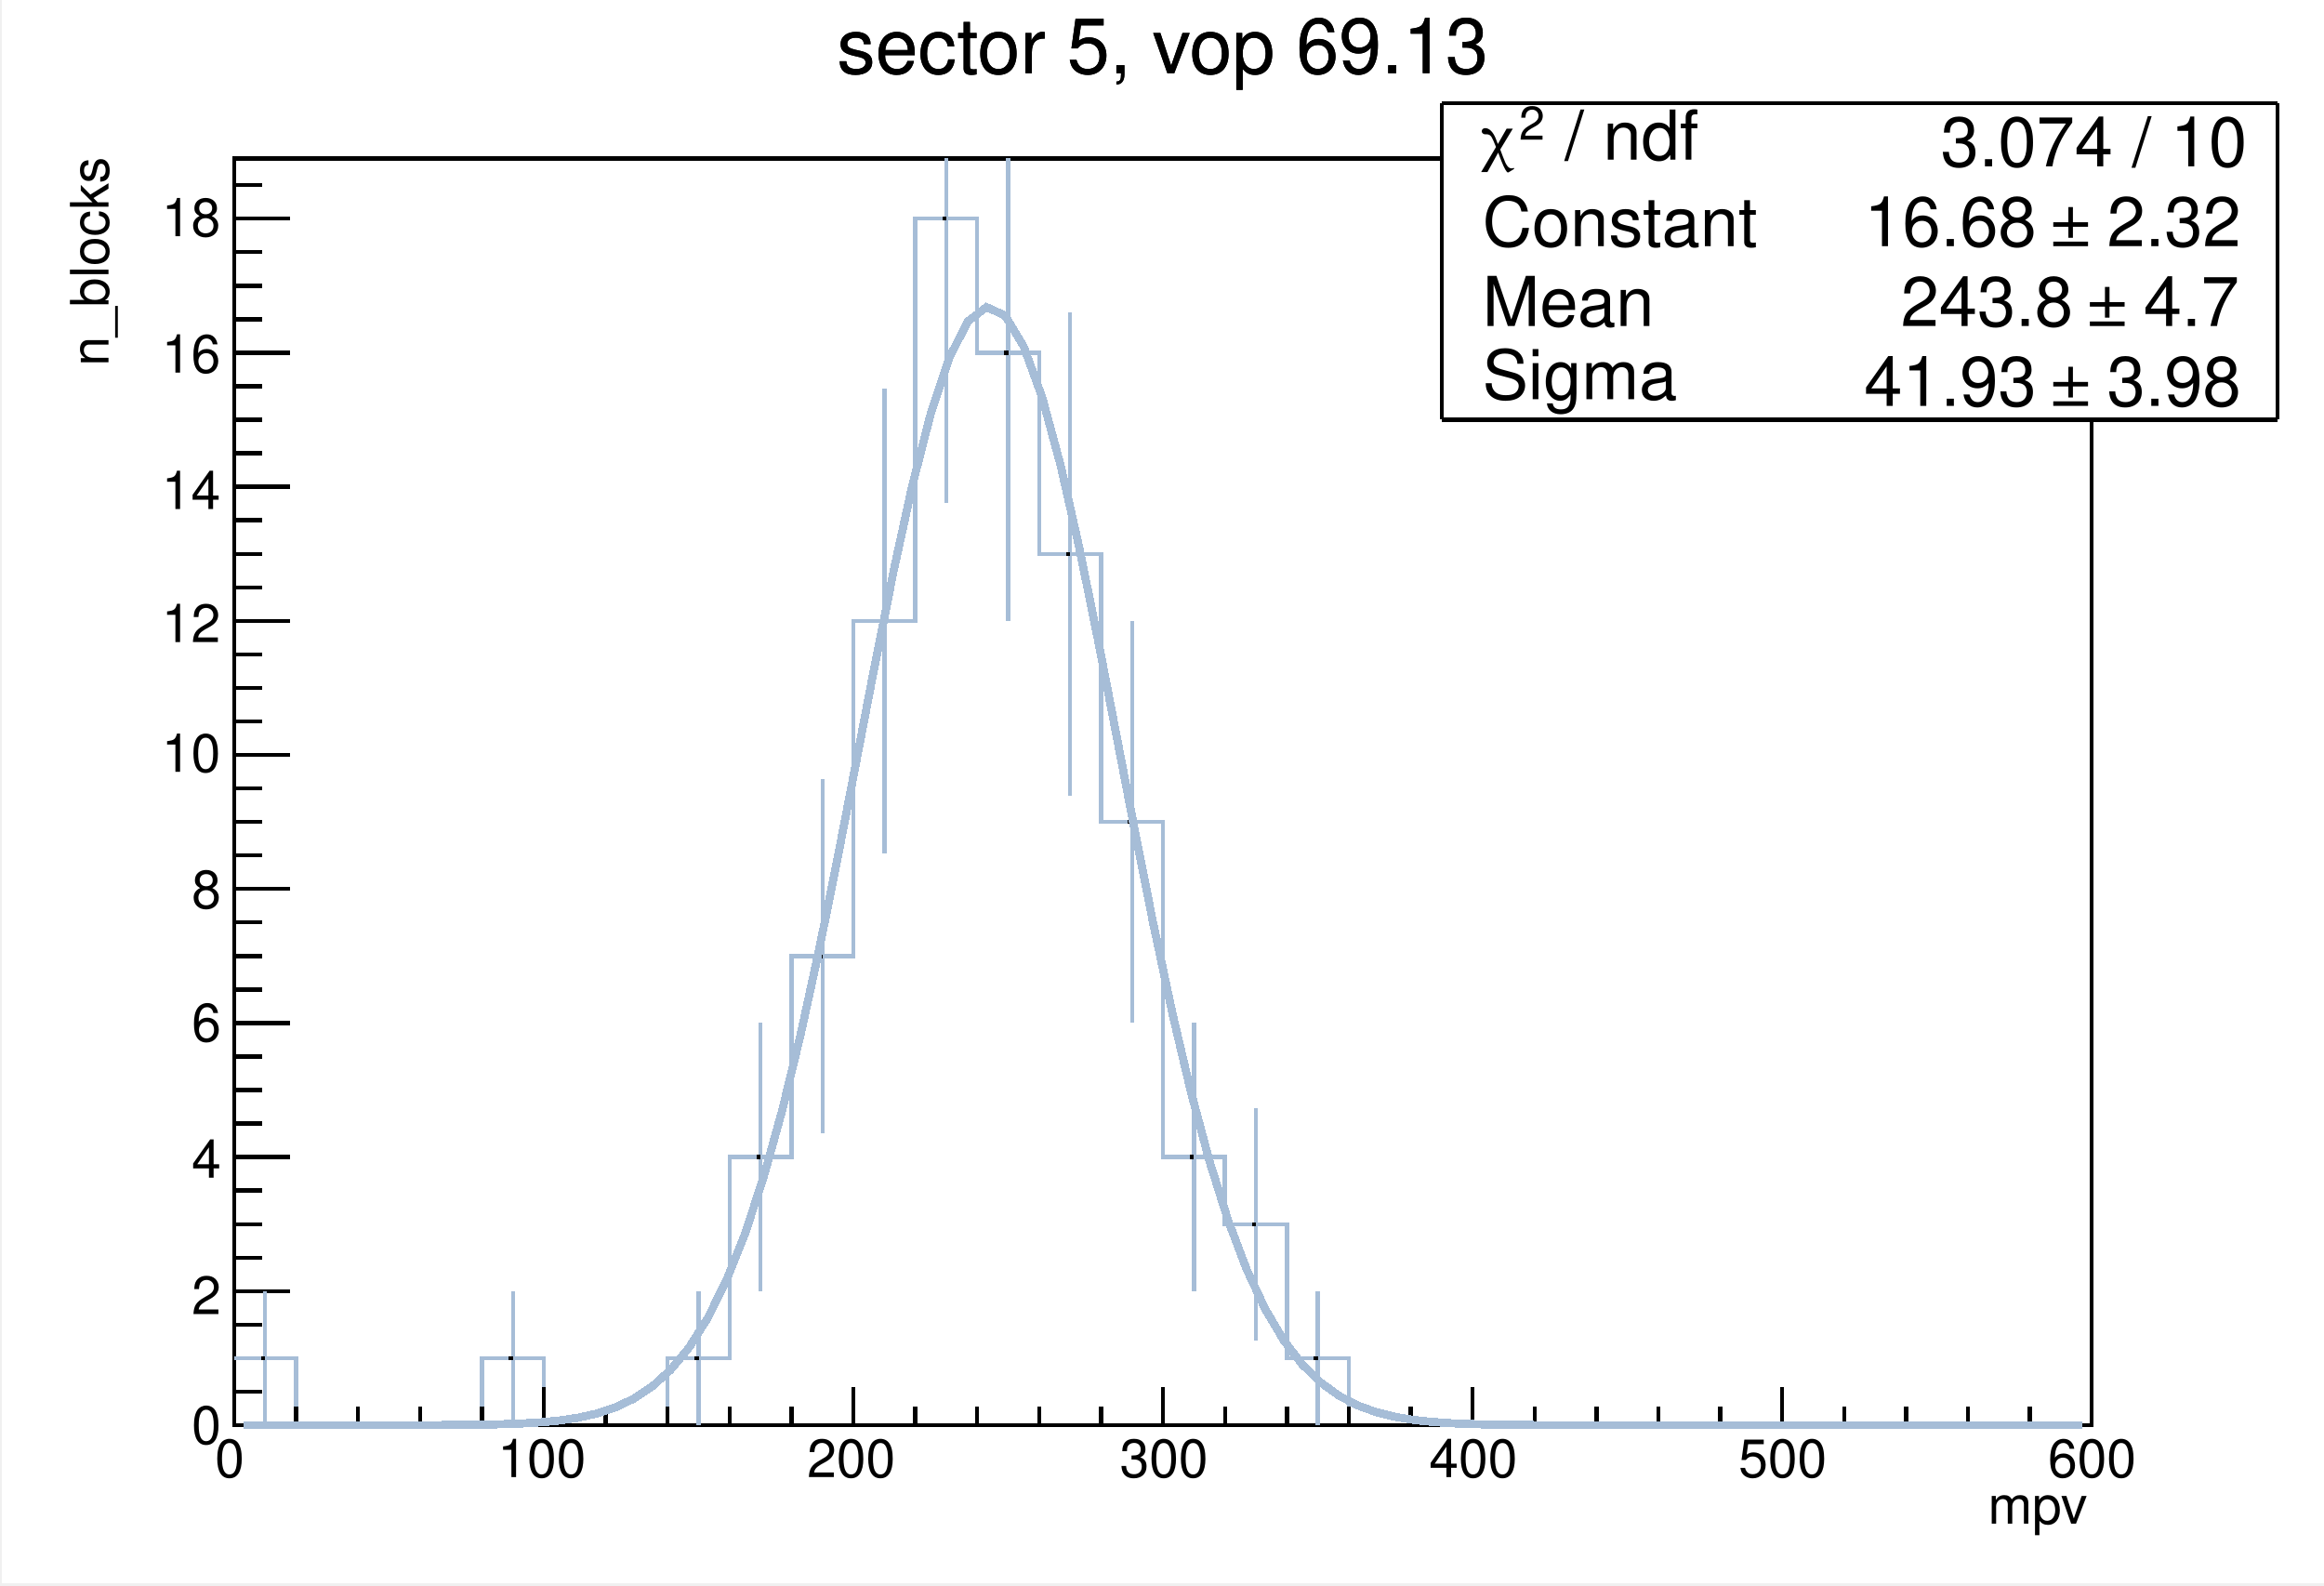
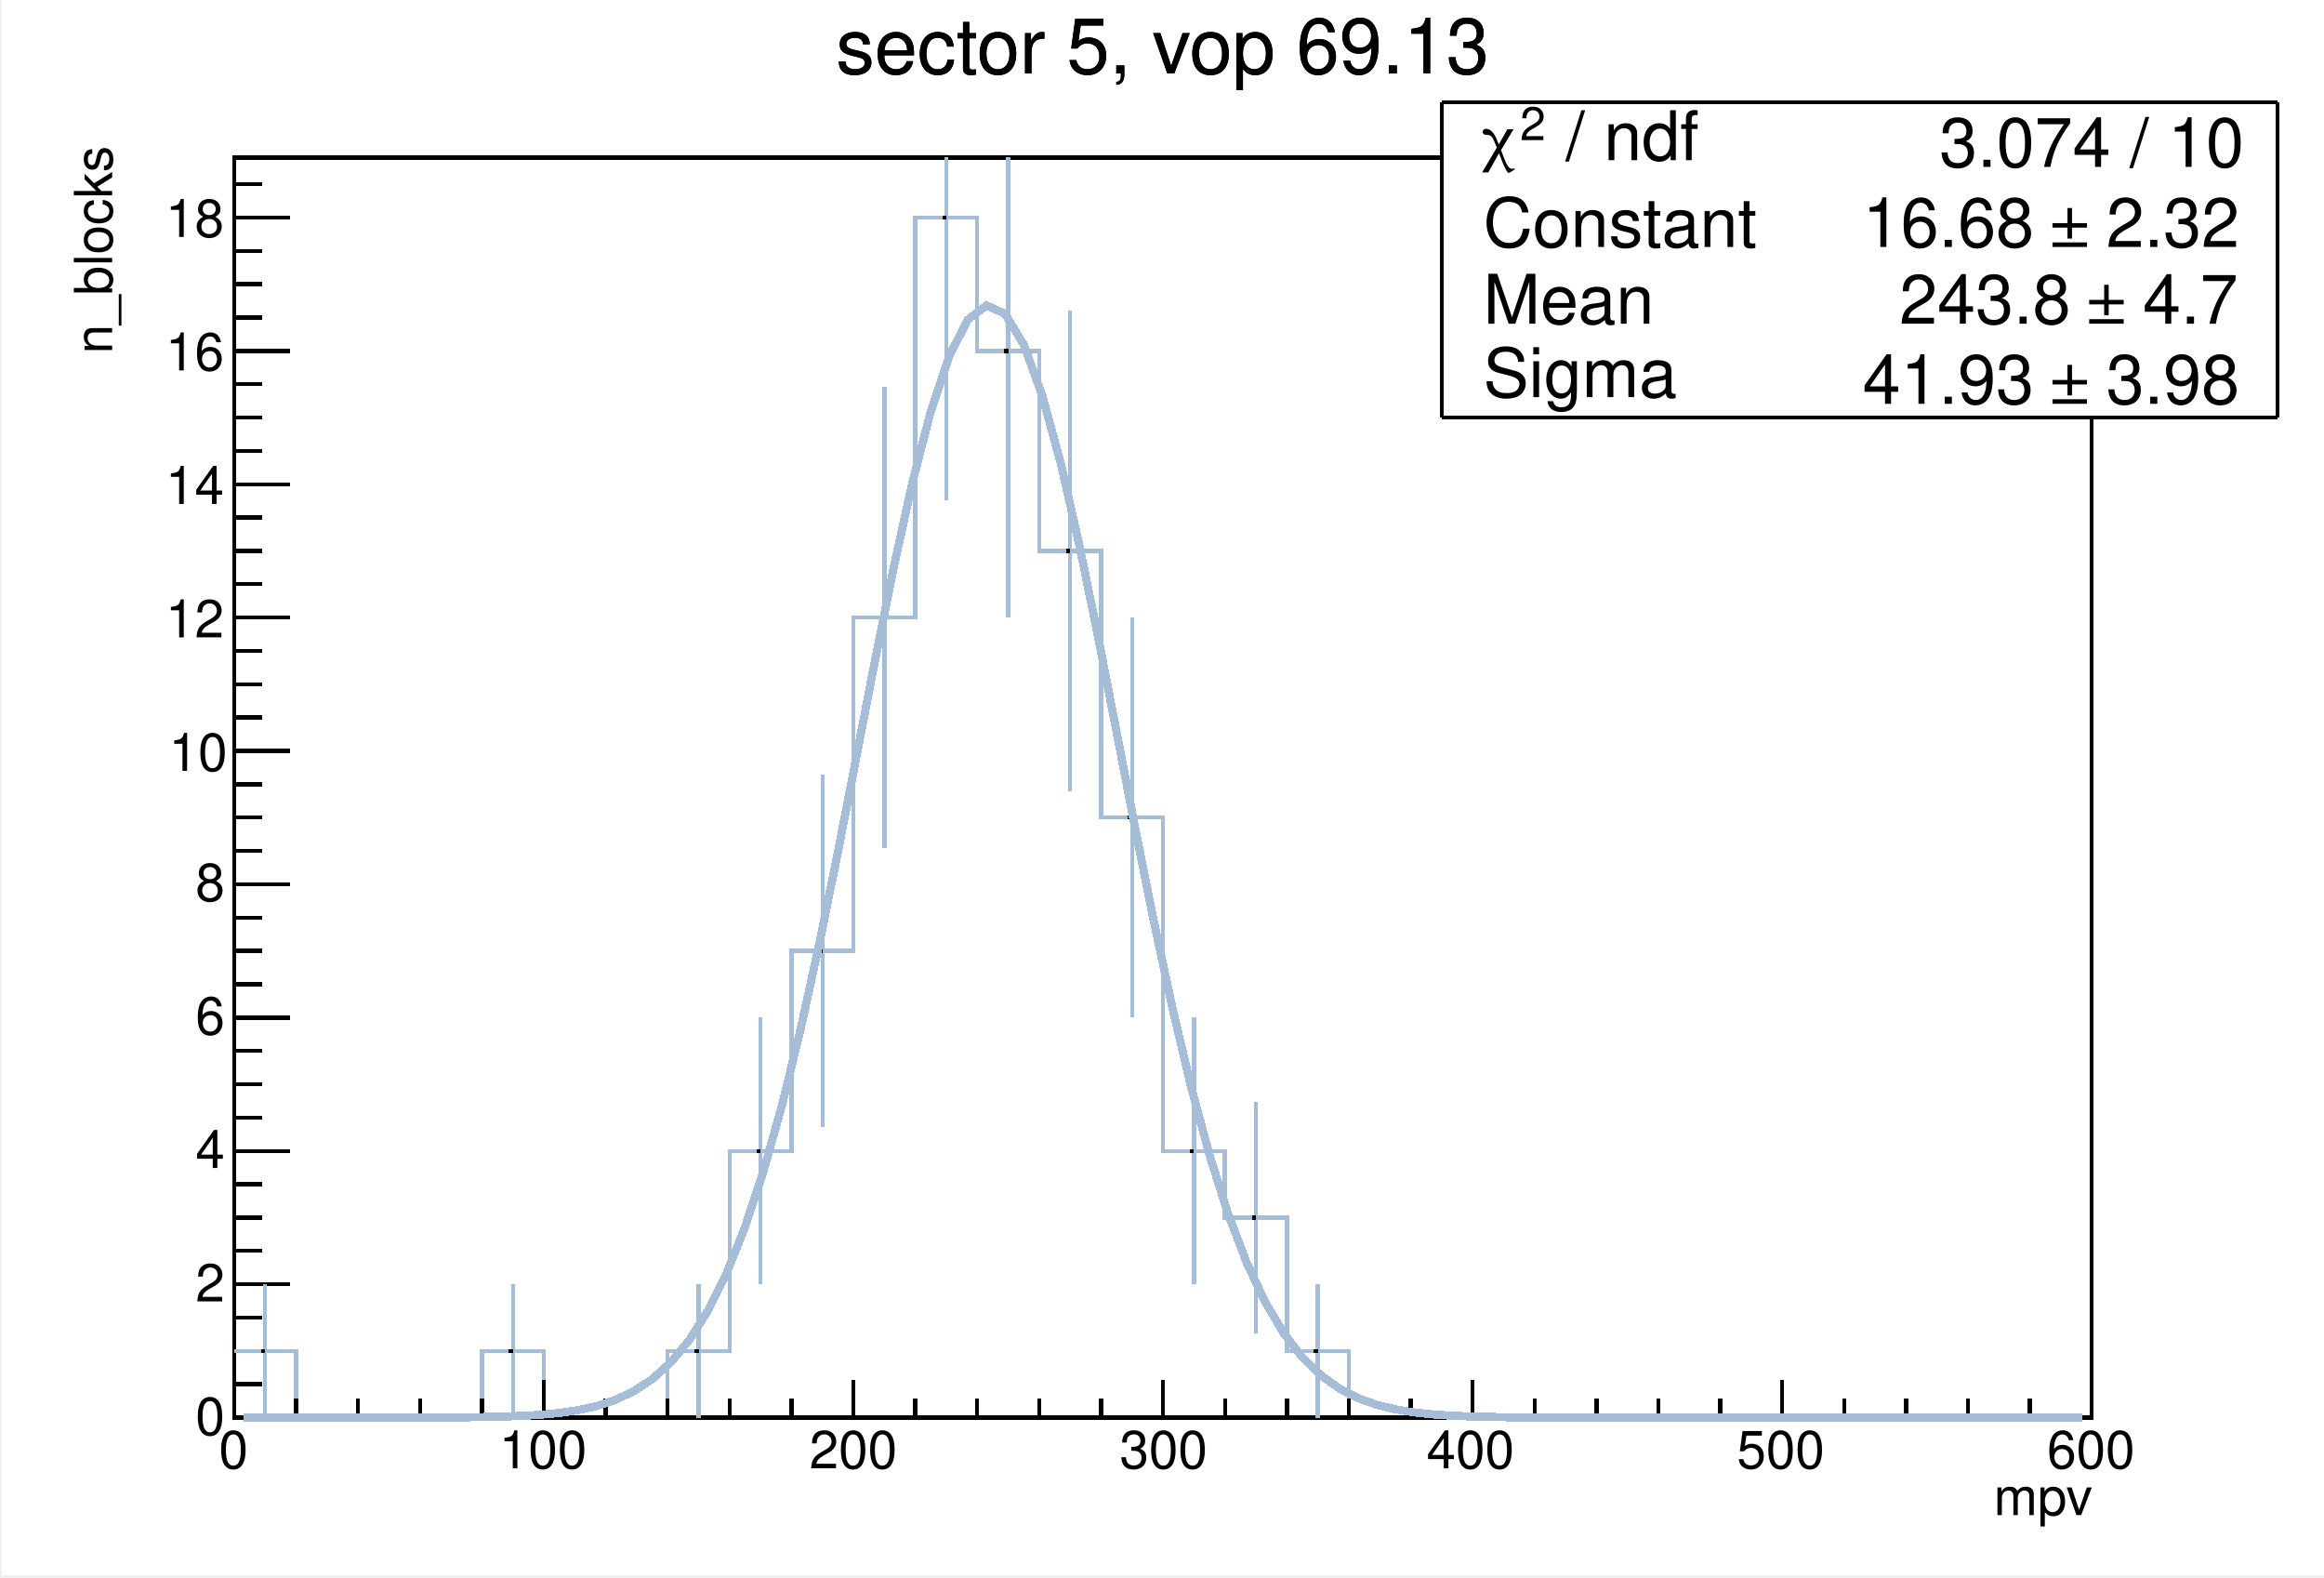
- <svg xmlns="http://www.w3.org/2000/svg" width="567.429" height="387.116" viewBox="0 0 567.429 387.116" shape-rendering="crispEdges">
+ <svg xmlns="http://www.w3.org/2000/svg" width="567.429" height="384.969" viewBox="0 0 567.429 384.969" shape-rendering="crispEdges">
  <defs>
</defs>
-   <rect x="0.5" y="0" width="566.929" height="386.616" fill="white" />
-   <rect x="57.193" y="38.662" width="453.543" height="309.293" fill="white" />
-   <rect x="57.193" y="38.662" width="453.543" height="309.293" fill="none" stroke="black" />
-   <path d="M57.193,331.59h 15.118v 16.365h 45.354v -16.365h 15.118v 16.365h 30.236v -16.365h 15.118v -49.094h 15.118v -49.094h 15.118v -81.824h 15.118v -98.188h 15.118v 32.729h 15.118v 49.094h 15.118v 65.459h 15.118v 81.824h  15.118v 16.365h 15.118v 32.729h 15.118v 16.365h 181.417" fill="none" stroke="#a6bdd7" />
-   <path d="M59.461,347.955h 45.354l 4.535, -0.046l 4.535, -0.037l 4.535, -0.063l 4.535, -0.106l 4.535, -0.174l 4.535, -0.279l 4.535, -0.438l 4.535, -0.674l 4.535, -1.012l 4.535, -1.486l 4.535,  -2.134l 4.535, -2.995l 4.535, -4.105l 4.535, -5.495l 4.535, -7.182l 4.535, -9.158l 4.535, -11.388l 4.535, -13.8l 4.535, -16.282l 4.535, -18.683l 4.535, -20.818l 4.535, -22.482l 4.535, -23.468l 4.535,  -23.59l 4.535, -22.703l 4.535, -20.732l 4.535, -17.682l 4.535, -13.653l 4.535, -8.833l 4.535, -3.485l 4.535, 2.074l 4.535, 7.507l 4.535, 12.49l 4.535, 16.742l 4.535, 20.054l 4.535, 22.305l 4.535, 23.464l  4.535, 23.588l 4.535, 22.806" fill="none" stroke="#a6bdd7" stroke-width="2" />
-   <path d="M281.697,226l 4.535, 21.295l 4.535, 19.261l 4.535, 16.909l 4.535, 14.432l 4.535, 11.99l 4.535, 9.705l 4.535, 7.659l 4.535, 5.897l 4.535, 4.432l 4.535, 3.253l 4.535, 2.332l 4.535, 1.634l 4.535,  1.119l 4.535, 0.749l 4.535, 0.49l 4.535, 0.314l 4.535, 0.196l 4.535, 0.12l 4.535, 0.072l 4.535, 0.042l 4.535, 0.054h 126.992" fill="none" stroke="#a6bdd7" stroke-width="2" />
-   <path d="M503.933,347.955h 4.535" fill="none" stroke="#a6bdd7" stroke-width="2" />
-   <path d="M57.193,347.955h 453.543" fill="none" stroke="black" />
-   <path d="M57.193,338.676v 9.279" fill="none" stroke="black" />
-   <path d="M72.311,343.315v 4.639" fill="none" stroke="black" />
-   <path d="M87.429,343.315v 4.639" fill="none" stroke="black" />
-   <path d="M102.547,343.315v 4.639" fill="none" stroke="black" />
-   <path d="M117.665,343.315v 4.639" fill="none" stroke="black" />
-   <path d="M132.783,338.676v 9.279" fill="none" stroke="black" />
-   <path d="M147.902,343.315v 4.639" fill="none" stroke="black" />
-   <path d="M163.02,343.315v 4.639" fill="none" stroke="black" />
-   <path d="M178.138,343.315v 4.639" fill="none" stroke="black" />
-   <path d="M193.256,343.315v 4.639" fill="none" stroke="black" />
-   <path d="M208.374,338.676v 9.279" fill="none" stroke="black" />
-   <path d="M223.492,343.315v 4.639" fill="none" stroke="black" />
-   <path d="M238.61,343.315v 4.639" fill="none" stroke="black" />
-   <path d="M253.728,343.315v 4.639" fill="none" stroke="black" />
-   <path d="M268.846,343.315v 4.639" fill="none" stroke="black" />
-   <path d="M283.965,338.676v 9.279" fill="none" stroke="black" />
-   <path d="M299.083,343.315v 4.639" fill="none" stroke="black" />
-   <path d="M314.201,343.315v 4.639" fill="none" stroke="black" />
-   <path d="M329.319,343.315v 4.639" fill="none" stroke="black" />
-   <path d="M344.437,343.315v 4.639" fill="none" stroke="black" />
-   <path d="M359.555,338.676v 9.279" fill="none" stroke="black" />
-   <path d="M374.673,343.315v 4.639" fill="none" stroke="black" />
-   <path d="M389.791,343.315v 4.639" fill="none" stroke="black" />
-   <path d="M404.909,343.315v 4.639" fill="none" stroke="black" />
-   <path d="M420.028,343.315v 4.639" fill="none" stroke="black" />
-   <path d="M435.146,338.676v 9.279" fill="none" stroke="black" />
-   <path d="M450.264,343.315v 4.639" fill="none" stroke="black" />
-   <path d="M465.382,343.315v 4.639" fill="none" stroke="black" />
-   <path d="M480.5,343.315v 4.639" fill="none" stroke="black" />
-   <path d="M495.618,343.315v 4.639" fill="none" stroke="black" />
-   <path d="M510.736,338.676v 9.279" fill="none" stroke="black" />
-   <text xml:space="preserve" x="52.482" y="360.625" fill="black" font-size="12.914" font-family="Helvetica">0</text>
-   <text xml:space="preserve" x="121.521" y="360.625" fill="black" font-size="12.914" font-family="Helvetica">100</text>
-   <text xml:space="preserve" x="197.057" y="360.625" fill="black" font-size="12.914" font-family="Helvetica">200</text>
-   <text xml:space="preserve" x="273.406" y="360.625" fill="black" font-size="12.914" font-family="Helvetica">300</text>
-   <text xml:space="preserve" x="348.942" y="360.625" fill="black" font-size="12.914" font-family="Helvetica">400</text>
-   <text xml:space="preserve" x="424.479" y="360.625" fill="black" font-size="12.914" font-family="Helvetica">500</text>
-   <text xml:space="preserve" x="500.015" y="360.625" fill="black" font-size="12.914" font-family="Helvetica">600</text>
-   <text xml:space="preserve" x="485.395" y="371.996" fill="black" font-size="12.914" font-family="Helvetica">mpv</text>
-   <path d="M57.193,347.955v -309.293" fill="none" stroke="black" />
-   <path d="M70.799,347.955h -13.606" fill="none" stroke="black" />
-   <path d="M63.996,339.772h -6.803" fill="none" stroke="black" />
-   <path d="M63.996,331.59h -6.803" fill="none" stroke="black" />
-   <path d="M63.996,323.408h -6.803" fill="none" stroke="black" />
-   <path d="M70.799,315.225h -13.606" fill="none" stroke="black" />
-   <path d="M63.996,307.043h -6.803" fill="none" stroke="black" />
-   <path d="M63.996,298.861h -6.803" fill="none" stroke="black" />
-   <path d="M63.996,290.678h -6.803" fill="none" stroke="black" />
-   <path d="M70.799,282.496h -13.606" fill="none" stroke="black" />
-   <path d="M63.996,274.314h -6.803" fill="none" stroke="black" />
-   <path d="M63.996,266.131h -6.803" fill="none" stroke="black" />
-   <path d="M63.996,257.949h -6.803" fill="none" stroke="black" />
-   <path d="M70.799,249.766h -13.606" fill="none" stroke="black" />
-   <path d="M63.996,241.584h -6.803" fill="none" stroke="black" />
-   <path d="M63.996,233.402h -6.803" fill="none" stroke="black" />
-   <path d="M63.996,225.219h -6.803" fill="none" stroke="black" />
-   <path d="M70.799,217.037h -13.606" fill="none" stroke="black" />
-   <path d="M63.996,208.855h -6.803" fill="none" stroke="black" />
-   <path d="M63.996,200.672h -6.803" fill="none" stroke="black" />
-   <path d="M63.996,192.49h -6.803" fill="none" stroke="black" />
-   <path d="M70.799,184.308h -13.606" fill="none" stroke="black" />
-   <path d="M63.996,176.125h -6.803" fill="none" stroke="black" />
-   <path d="M63.996,167.943h -6.803" fill="none" stroke="black" />
-   <path d="M63.996,159.761h -6.803" fill="none" stroke="black" />
-   <path d="M70.799,151.578h -13.606" fill="none" stroke="black" />
-   <path d="M63.996,143.396h -6.803" fill="none" stroke="black" />
-   <path d="M63.996,135.213h -6.803" fill="none" stroke="black" />
-   <path d="M63.996,127.031h -6.803" fill="none" stroke="black" />
-   <path d="M70.799,118.849h -13.606" fill="none" stroke="black" />
-   <path d="M63.996,110.666h -6.803" fill="none" stroke="black" />
-   <path d="M63.996,102.484h -6.803" fill="none" stroke="black" />
-   <path d="M63.996,94.302h -6.803" fill="none" stroke="black" />
-   <path d="M70.799,86.119h -13.606" fill="none" stroke="black" />
-   <path d="M63.996,77.937h -6.803" fill="none" stroke="black" />
-   <path d="M63.996,69.755h -6.803" fill="none" stroke="black" />
-   <path d="M63.996,61.572h -6.803" fill="none" stroke="black" />
-   <path d="M70.799,53.39h -13.606" fill="none" stroke="black" />
-   <path d="M70.799,53.39h -13.606" fill="none" stroke="black" />
-   <path d="M63.996,45.208h -6.803" fill="none" stroke="black" />
-   <text xml:space="preserve" x="46.797" y="352.503" fill="black" font-size="12.914" font-family="Helvetica">0</text>
-   <text xml:space="preserve" x="46.797" y="320.827" fill="black" font-size="12.914" font-family="Helvetica">2</text>
-   <text xml:space="preserve" x="46.797" y="287.526" fill="black" font-size="12.914" font-family="Helvetica">4</text>
-   <text xml:space="preserve" x="46.797" y="254.225" fill="black" font-size="12.914" font-family="Helvetica">6</text>
-   <text xml:space="preserve" x="46.797" y="221.736" fill="black" font-size="12.914" font-family="Helvetica">8</text>
-   <text xml:space="preserve" x="39.486" y="188.435" fill="black" font-size="12.914" font-family="Helvetica">10</text>
-   <text xml:space="preserve" x="39.486" y="156.758" fill="black" font-size="12.914" font-family="Helvetica">12</text>
-   <text xml:space="preserve" x="39.486" y="124.27" fill="black" font-size="12.914" font-family="Helvetica">14</text>
-   <text xml:space="preserve" x="39.486" y="90.969" fill="black" font-size="12.914" font-family="Helvetica">16</text>
-   <text xml:space="preserve" x="39.486" y="57.668" fill="black" font-size="12.914" font-family="Helvetica">18</text>
-   <g transform="rotate(-90,26.491,89.3441)">
-     <text xml:space="preserve" x="26.491" y="89.344" fill="black" font-size="12.914" font-family="Helvetica">n_blocks</text>
-   </g>
-   <text xml:space="preserve" x="204.367" y="17.869" fill="black" font-size="18.741" font-family="Helvetica">sector 5, vop 69.13</text>
-   <rect x="351.996" y="25.13" width="204.094" height="77.323" fill="white" />
-   <path d="M351.996,102.453h 204.094" fill="none" stroke="black" />
-   <path d="M556.091,102.453v -77.323" fill="none" stroke="black" />
-   <path d="M556.091,25.13h -204.094" fill="none" stroke="black" />
-   <path d="M351.996,25.13v 77.323" fill="none" stroke="black" />
-   <text xml:space="preserve" x="377.37" y="38.986" fill="black" font-size="16.816" font-family="Helvetica"> / ndf </text>
-   <text xml:space="preserve" x="370.872" y="34.113" fill="black" font-size="11.377" font-family="Helvetica">2</text>
-   <text xml:space="preserve" x="361.938" y="38.986" fill="black" font-size="16.816" font-family="Times">χ</text>
-   <text xml:space="preserve" x="469.151" y="40.611" fill="black" font-size="16.816" font-family="Helvetica"> 3.074 / 10</text>
-   <text xml:space="preserve" x="361.938" y="60.104" fill="black" font-size="16.816" font-family="Helvetica">Constant </text>
-   <text xml:space="preserve" x="509.762" y="60.104" fill="black" font-size="16.816" font-family="Helvetica"> 2.32</text>
-   <text xml:space="preserve" x="500.827" y="60.104" fill="black" font-size="16.816" font-family="Times">±</text>
-   <text xml:space="preserve" x="450.47" y="60.104" fill="black" font-size="16.816" font-family="Helvetica"> 16.68 </text>
-   <text xml:space="preserve" x="361.938" y="79.597" fill="black" font-size="16.816" font-family="Helvetica">Mean     </text>
-   <text xml:space="preserve" x="518.696" y="79.597" fill="black" font-size="16.816" font-family="Helvetica"> 4.7</text>
-   <text xml:space="preserve" x="509.762" y="79.597" fill="black" font-size="16.816" font-family="Times">±</text>
-   <text xml:space="preserve" x="459.404" y="79.597" fill="black" font-size="16.816" font-family="Helvetica"> 243.8 </text>
-   <text xml:space="preserve" x="361.938" y="97.466" fill="black" font-size="16.816" font-family="Helvetica">Sigma    </text>
-   <text xml:space="preserve" x="509.762" y="99.091" fill="black" font-size="16.816" font-family="Helvetica"> 3.98</text>
-   <text xml:space="preserve" x="500.827" y="99.091" fill="black" font-size="16.816" font-family="Times">±</text>
-   <text xml:space="preserve" x="450.47" y="99.091" fill="black" font-size="16.816" font-family="Helvetica"> 41.93 </text>
-   <path d="M64.752,347.955v -16.365" fill="none" stroke="#a6bdd7" />
-   <path d="M64.752,331.59v -16.365" fill="none" stroke="#a6bdd7" />
-   <path d="M57.193,331.59h 7.559" fill="none" stroke="#a6bdd7" />
-   <path d="M64.752,331.59h 7.559" fill="none" stroke="#a6bdd7" />
-   <g stroke="black" stroke-width="1" fill="none">
-     <line x1="63.752" y1="331.59" x2="64.752" y2="331.59" />
-   </g>
-   <g stroke="black" stroke-width="1" fill="none">
-     <line x1="78.87" y1="347.955" x2="79.87" y2="347.955" />
-   </g>
-   <g stroke="black" stroke-width="1" fill="none">
-     <line x1="93.988" y1="347.955" x2="94.988" y2="347.955" />
-   </g>
-   <g stroke="black" stroke-width="1" fill="none">
-     <line x1="109.106" y1="347.955" x2="110.106" y2="347.955" />
-   </g>
-   <path d="M125.224,347.955v -16.365" fill="none" stroke="#a6bdd7" />
-   <path d="M125.224,331.59v -16.365" fill="none" stroke="#a6bdd7" />
-   <path d="M117.665,331.59h 7.559" fill="none" stroke="#a6bdd7" />
-   <path d="M125.224,331.59h 7.559" fill="none" stroke="#a6bdd7" />
-   <g stroke="black" stroke-width="1" fill="none">
-     <line x1="124.224" y1="331.59" x2="125.224" y2="331.59" />
-   </g>
-   <g stroke="black" stroke-width="1" fill="none">
-     <line x1="139.343" y1="347.955" x2="140.343" y2="347.955" />
-   </g>
-   <g stroke="black" stroke-width="1" fill="none">
-     <line x1="154.461" y1="347.955" x2="155.461" y2="347.955" />
-   </g>
-   <path d="M170.579,347.955v -16.365" fill="none" stroke="#a6bdd7" />
-   <path d="M170.579,331.59v -16.365" fill="none" stroke="#a6bdd7" />
-   <path d="M163.02,331.59h 7.559" fill="none" stroke="#a6bdd7" />
-   <path d="M170.579,331.59h 7.559" fill="none" stroke="#a6bdd7" />
-   <g stroke="black" stroke-width="1" fill="none">
-     <line x1="169.579" y1="331.59" x2="170.579" y2="331.59" />
-   </g>
-   <path d="M185.697,315.225v -32.729" fill="none" stroke="#a6bdd7" />
-   <path d="M185.697,282.496v -32.729" fill="none" stroke="#a6bdd7" />
-   <path d="M178.138,282.496h 7.559" fill="none" stroke="#a6bdd7" />
-   <path d="M185.697,282.496h 7.559" fill="none" stroke="#a6bdd7" />
-   <g stroke="black" stroke-width="1" fill="none">
-     <line x1="184.697" y1="282.496" x2="185.697" y2="282.496" />
-   </g>
-   <path d="M200.815,276.699v -43.297" fill="none" stroke="#a6bdd7" />
-   <path d="M200.815,233.402v -43.297" fill="none" stroke="#a6bdd7" />
-   <path d="M193.256,233.402h 7.559" fill="none" stroke="#a6bdd7" />
-   <path d="M200.815,233.402h 7.559" fill="none" stroke="#a6bdd7" />
-   <g stroke="black" stroke-width="1" fill="none">
-     <line x1="199.815" y1="233.402" x2="200.815" y2="233.402" />
-   </g>
-   <path d="M215.933,208.267v -56.689" fill="none" stroke="#a6bdd7" />
-   <path d="M215.933,151.578v -56.689" fill="none" stroke="#a6bdd7" />
-   <path d="M208.374,151.578h 7.559" fill="none" stroke="#a6bdd7" />
-   <path d="M215.933,151.578h 7.559" fill="none" stroke="#a6bdd7" />
-   <g stroke="black" stroke-width="1" fill="none">
-     <line x1="214.933" y1="151.578" x2="215.933" y2="151.578" />
-   </g>
-   <path d="M231.051,122.82v -69.43" fill="none" stroke="#a6bdd7" />
-   <path d="M231.051,53.39v -14.728" fill="none" stroke="#a6bdd7" />
-   <path d="M223.492,53.39h 7.559" fill="none" stroke="#a6bdd7" />
-   <path d="M231.051,53.39h 7.559" fill="none" stroke="#a6bdd7" />
-   <g stroke="black" stroke-width="1" fill="none">
-     <line x1="230.051" y1="53.39" x2="231.051" y2="53.39" />
-   </g>
-   <path d="M246.169,151.578v -65.459" fill="none" stroke="#a6bdd7" />
-   <path d="M246.169,86.119v -47.458" fill="none" stroke="#a6bdd7" />
-   <path d="M238.61,86.119h 7.559" fill="none" stroke="#a6bdd7" />
-   <path d="M246.169,86.119h 7.559" fill="none" stroke="#a6bdd7" />
-   <g stroke="black" stroke-width="1" fill="none">
-     <line x1="245.169" y1="86.119" x2="246.169" y2="86.119" />
-   </g>
-   <path d="M261.287,194.217v -59.004" fill="none" stroke="#a6bdd7" />
-   <path d="M261.287,135.213v -59.004" fill="none" stroke="#a6bdd7" />
-   <path d="M253.728,135.213h 7.559" fill="none" stroke="#a6bdd7" />
-   <path d="M261.287,135.213h 7.559" fill="none" stroke="#a6bdd7" />
-   <g stroke="black" stroke-width="1" fill="none">
-     <line x1="260.287" y1="135.213" x2="261.287" y2="135.213" />
-   </g>
-   <path d="M276.406,249.766v -49.094" fill="none" stroke="#a6bdd7" />
-   <path d="M276.406,200.672v -49.094" fill="none" stroke="#a6bdd7" />
-   <path d="M268.846,200.672h 7.559" fill="none" stroke="#a6bdd7" />
-   <path d="M276.406,200.672h 7.559" fill="none" stroke="#a6bdd7" />
-   <g stroke="black" stroke-width="1" fill="none">
-     <line x1="275.406" y1="200.672" x2="276.406" y2="200.672" />
-   </g>
-   <path d="M291.524,315.225v -32.729" fill="none" stroke="#a6bdd7" />
-   <path d="M291.524,282.496v -32.729" fill="none" stroke="#a6bdd7" />
-   <path d="M283.965,282.496h 7.559" fill="none" stroke="#a6bdd7" />
-   <path d="M291.524,282.496h 7.559" fill="none" stroke="#a6bdd7" />
-   <g stroke="black" stroke-width="1" fill="none">
-     <line x1="290.524" y1="282.496" x2="291.524" y2="282.496" />
-   </g>
-   <path d="M306.642,327.205v -28.345" fill="none" stroke="#a6bdd7" />
-   <path d="M306.642,298.861v -28.345" fill="none" stroke="#a6bdd7" />
-   <path d="M299.083,298.861h 7.559" fill="none" stroke="#a6bdd7" />
-   <path d="M306.642,298.861h 7.559" fill="none" stroke="#a6bdd7" />
-   <g stroke="black" stroke-width="1" fill="none">
-     <line x1="305.642" y1="298.861" x2="306.642" y2="298.861" />
-   </g>
-   <path d="M321.76,347.955v -16.365" fill="none" stroke="#a6bdd7" />
-   <path d="M321.76,331.59v -16.365" fill="none" stroke="#a6bdd7" />
-   <path d="M314.201,331.59h 7.559" fill="none" stroke="#a6bdd7" />
-   <path d="M321.76,331.59h 7.559" fill="none" stroke="#a6bdd7" />
-   <g stroke="black" stroke-width="1" fill="none">
-     <line x1="320.76" y1="331.59" x2="321.76" y2="331.59" />
-   </g>
-   <g stroke="black" stroke-width="1" fill="none">
-     <line x1="335.878" y1="347.955" x2="336.878" y2="347.955" />
-   </g>
-   <g stroke="black" stroke-width="1" fill="none">
-     <line x1="350.996" y1="347.955" x2="351.996" y2="347.955" />
-   </g>
-   <g stroke="black" stroke-width="1" fill="none">
-     <line x1="366.114" y1="347.955" x2="367.114" y2="347.955" />
-   </g>
-   <g stroke="black" stroke-width="1" fill="none">
-     <line x1="381.232" y1="347.955" x2="382.232" y2="347.955" />
-   </g>
-   <g stroke="black" stroke-width="1" fill="none">
-     <line x1="396.35" y1="347.955" x2="397.35" y2="347.955" />
-   </g>
-   <g stroke="black" stroke-width="1" fill="none">
-     <line x1="411.469" y1="347.955" x2="412.469" y2="347.955" />
-   </g>
-   <g stroke="black" stroke-width="1" fill="none">
-     <line x1="426.587" y1="347.955" x2="427.587" y2="347.955" />
-   </g>
-   <g stroke="black" stroke-width="1" fill="none">
-     <line x1="441.705" y1="347.955" x2="442.705" y2="347.955" />
-   </g>
-   <g stroke="black" stroke-width="1" fill="none">
-     <line x1="456.823" y1="347.955" x2="457.823" y2="347.955" />
-   </g>
-   <g stroke="black" stroke-width="1" fill="none">
-     <line x1="471.941" y1="347.955" x2="472.941" y2="347.955" />
-   </g>
-   <g stroke="black" stroke-width="1" fill="none">
-     <line x1="487.059" y1="347.955" x2="488.059" y2="347.955" />
-   </g>
-   <g stroke="black" stroke-width="1" fill="none">
-     <line x1="502.177" y1="347.955" x2="503.177" y2="347.955" />
-   </g>
-   <path d="M59.461,347.955h 45.354l 4.535, -0.046l 4.535, -0.037l 4.535, -0.063l 4.535, -0.106l 4.535, -0.174l 4.535, -0.279l 4.535, -0.438l 4.535, -0.674l 4.535, -1.012l 4.535, -1.486l 4.535,  -2.134l 4.535, -2.995l 4.535, -4.105l 4.535, -5.495l 4.535, -7.182l 4.535, -9.158l 4.535, -11.388l 4.535, -13.8l 4.535, -16.282l 4.535, -18.683l 4.535, -20.818l 4.535, -22.482l 4.535, -23.468l 4.535,  -23.59l 4.535, -22.703l 4.535, -20.732l 4.535, -17.682l 4.535, -13.653l 4.535, -8.833l 4.535, -3.485l 4.535, 2.074l 4.535, 7.507l 4.535, 12.49l 4.535, 16.742l 4.535, 20.054l 4.535, 22.305l 4.535, 23.464l  4.535, 23.588l 4.535, 22.806" fill="none" stroke="#a6bdd7" stroke-width="2" />
-   <path d="M281.697,226l 4.535, 21.295l 4.535, 19.261l 4.535, 16.909l 4.535, 14.432l 4.535, 11.99l 4.535, 9.705l 4.535, 7.659l 4.535, 5.897l 4.535, 4.432l 4.535, 3.253l 4.535, 2.332l 4.535, 1.634l 4.535,  1.119l 4.535, 0.749l 4.535, 0.49l 4.535, 0.314l 4.535, 0.196l 4.535, 0.12l 4.535, 0.072l 4.535, 0.042l 4.535, 0.054h 126.992" fill="none" stroke="#a6bdd7" stroke-width="2" />
-   <path d="M503.933,347.955h 4.535" fill="none" stroke="#a6bdd7" stroke-width="2" />
-   <rect x="351.996" y="25.13" width="204.094" height="77.323" fill="white" />
-   <path d="M351.996,102.453h 204.094" fill="none" stroke="black" />
-   <path d="M556.091,102.453v -77.323" fill="none" stroke="black" />
-   <path d="M556.091,25.13h -204.094" fill="none" stroke="black" />
-   <path d="M351.996,25.13v 77.323" fill="none" stroke="black" />
-   <text xml:space="preserve" x="377.37" y="38.986" fill="black" font-size="16.816" font-family="Helvetica"> / ndf </text>
-   <text xml:space="preserve" x="370.872" y="34.113" fill="black" font-size="11.377" font-family="Helvetica">2</text>
-   <text xml:space="preserve" x="361.938" y="38.986" fill="black" font-size="16.816" font-family="Times">χ</text>
-   <text xml:space="preserve" x="469.151" y="40.611" fill="black" font-size="16.816" font-family="Helvetica"> 3.074 / 10</text>
-   <text xml:space="preserve" x="361.938" y="60.104" fill="black" font-size="16.816" font-family="Helvetica">Constant </text>
-   <text xml:space="preserve" x="509.762" y="60.104" fill="black" font-size="16.816" font-family="Helvetica"> 2.32</text>
-   <text xml:space="preserve" x="500.827" y="60.104" fill="black" font-size="16.816" font-family="Times">±</text>
-   <text xml:space="preserve" x="450.47" y="60.104" fill="black" font-size="16.816" font-family="Helvetica"> 16.68 </text>
-   <text xml:space="preserve" x="361.938" y="79.597" fill="black" font-size="16.816" font-family="Helvetica">Mean     </text>
-   <text xml:space="preserve" x="518.696" y="79.597" fill="black" font-size="16.816" font-family="Helvetica"> 4.7</text>
-   <text xml:space="preserve" x="509.762" y="79.597" fill="black" font-size="16.816" font-family="Times">±</text>
-   <text xml:space="preserve" x="459.404" y="79.597" fill="black" font-size="16.816" font-family="Helvetica"> 243.8 </text>
-   <text xml:space="preserve" x="361.938" y="97.466" fill="black" font-size="16.816" font-family="Helvetica">Sigma    </text>
-   <text xml:space="preserve" x="509.762" y="99.091" fill="black" font-size="16.816" font-family="Helvetica"> 3.98</text>
-   <text xml:space="preserve" x="500.827" y="99.091" fill="black" font-size="16.816" font-family="Times">±</text>
-   <text xml:space="preserve" x="450.47" y="99.091" fill="black" font-size="16.816" font-family="Helvetica"> 41.93 </text>
-   <text xml:space="preserve" x="204.367" y="17.869" fill="black" font-size="18.741" font-family="Helvetica">sector 5, vop 69.13</text>
+   <rect x="0.5" y="0" width="566.929" height="384.469" fill="white" />
+   <rect x="57.193" y="38.447" width="453.543" height="307.575" fill="white" />
+   <rect x="57.193" y="38.447" width="453.543" height="307.575" fill="none" stroke="black" />
+   <path d="M57.193,329.748h 15.118v 16.274h 45.354v -16.274h 15.118v 16.274h 30.236v -16.274h 15.118v -48.822h 15.118v -48.822h 15.118v -81.369h 15.118v -97.643h 15.118v 32.548h 15.118v 48.822h 15.118v 65.095h 15.118v 81.369h  15.118v 16.274h 15.118v 32.548h 15.118v 16.274h 181.417" fill="none" stroke="#a6bdd7" />
+   <path d="M59.461,346.022h 45.354l 4.535, -0.046l 4.535, -0.037l 4.535, -0.063l 4.535, -0.105l 4.535, -0.173l 4.535, -0.277l 4.535, -0.436l 4.535, -0.67l 4.535, -1.006l 4.535, -1.478l 4.535,  -2.122l 4.535, -2.978l 4.535, -4.082l 4.535, -5.465l 4.535, -7.142l 4.535, -9.107l 4.535, -11.325l 4.535, -13.724l 4.535, -16.192l 4.535, -18.579l 4.535, -20.702l 4.535, -22.357l 4.535, -23.338l 4.535,  -23.459l 4.535, -22.577l 4.535, -20.616l 4.535, -17.584l 4.535, -13.578l 4.535, -8.784l 4.535, -3.466l 4.535, 2.062l 4.535, 7.465l 4.535, 12.42l 4.535, 16.649l 4.535, 19.943l 4.535, 22.181l 4.535, 23.333l  4.535, 23.457l 4.535, 22.679" fill="none" stroke="#a6bdd7" stroke-width="2" />
+   <path d="M281.697,224.745l 4.535, 21.177l 4.535, 19.154l 4.535, 16.815l 4.535, 14.352l 4.535, 11.923l 4.535, 9.651l 4.535, 7.616l 4.535, 5.864l 4.535, 4.407l 4.535, 3.235l 4.535, 2.319l 4.535, 1.625l 4.535,  1.112l 4.535, 0.745l 4.535, 0.487l 4.535, 0.312l 4.535, 0.195l 4.535, 0.12l 4.535, 0.072l 4.535, 0.042l 4.535, 0.053h 126.992" fill="none" stroke="#a6bdd7" stroke-width="2" />
+   <path d="M503.933,346.022h 4.535" fill="none" stroke="#a6bdd7" stroke-width="2" />
+   <path d="M57.193,346.022h 453.543" fill="none" stroke="black" />
+   <path d="M57.193,336.795v 9.227" fill="none" stroke="black" />
+   <path d="M72.311,341.409v 4.614" fill="none" stroke="black" />
+   <path d="M87.429,341.409v 4.614" fill="none" stroke="black" />
+   <path d="M102.547,341.409v 4.614" fill="none" stroke="black" />
+   <path d="M117.665,341.409v 4.614" fill="none" stroke="black" />
+   <path d="M132.783,336.795v 9.227" fill="none" stroke="black" />
+   <path d="M147.902,341.409v 4.614" fill="none" stroke="black" />
+   <path d="M163.02,341.409v 4.614" fill="none" stroke="black" />
+   <path d="M178.138,341.409v 4.614" fill="none" stroke="black" />
+   <path d="M193.256,341.409v 4.614" fill="none" stroke="black" />
+   <path d="M208.374,336.795v 9.227" fill="none" stroke="black" />
+   <path d="M223.492,341.409v 4.614" fill="none" stroke="black" />
+   <path d="M238.61,341.409v 4.614" fill="none" stroke="black" />
+   <path d="M253.728,341.409v 4.614" fill="none" stroke="black" />
+   <path d="M268.846,341.409v 4.614" fill="none" stroke="black" />
+   <path d="M283.965,336.795v 9.227" fill="none" stroke="black" />
+   <path d="M299.083,341.409v 4.614" fill="none" stroke="black" />
+   <path d="M314.201,341.409v 4.614" fill="none" stroke="black" />
+   <path d="M329.319,341.409v 4.614" fill="none" stroke="black" />
+   <path d="M344.437,341.409v 4.614" fill="none" stroke="black" />
+   <path d="M359.555,336.795v 9.227" fill="none" stroke="black" />
+   <path d="M374.673,341.409v 4.614" fill="none" stroke="black" />
+   <path d="M389.791,341.409v 4.614" fill="none" stroke="black" />
+   <path d="M404.909,341.409v 4.614" fill="none" stroke="black" />
+   <path d="M420.028,341.409v 4.614" fill="none" stroke="black" />
+   <path d="M435.146,336.795v 9.227" fill="none" stroke="black" />
+   <path d="M450.264,341.409v 4.614" fill="none" stroke="black" />
+   <path d="M465.382,341.409v 4.614" fill="none" stroke="black" />
+   <path d="M480.5,341.409v 4.614" fill="none" stroke="black" />
+   <path d="M495.618,341.409v 4.614" fill="none" stroke="black" />
+   <path d="M510.736,336.795v 9.227" fill="none" stroke="black" />
+   <text xml:space="preserve" x="53.446" y="358.403" fill="black" font-size="12.845" font-family="Helvetica">0</text>
+   <text xml:space="preserve" x="121.868" y="358.403" fill="black" font-size="12.845" font-family="Helvetica">100</text>
+   <text xml:space="preserve" x="197.622" y="358.403" fill="black" font-size="12.845" font-family="Helvetica">200</text>
+   <text xml:space="preserve" x="273.375" y="358.403" fill="black" font-size="12.845" font-family="Helvetica">300</text>
+   <text xml:space="preserve" x="348.314" y="358.403" fill="black" font-size="12.845" font-family="Helvetica">400</text>
+   <text xml:space="preserve" x="424.068" y="358.403" fill="black" font-size="12.845" font-family="Helvetica">500</text>
+   <text xml:space="preserve" x="499.821" y="358.403" fill="black" font-size="12.845" font-family="Helvetica">600</text>
+   <text xml:space="preserve" x="486.788" y="369.807" fill="black" font-size="12.845" font-family="Helvetica">mpv</text>
+   <path d="M57.193,346.022v -307.575" fill="none" stroke="black" />
+   <path d="M70.799,346.022h -13.606" fill="none" stroke="black" />
+   <path d="M63.996,337.885h -6.803" fill="none" stroke="black" />
+   <path d="M63.996,329.748h -6.803" fill="none" stroke="black" />
+   <path d="M63.996,321.612h -6.803" fill="none" stroke="black" />
+   <path d="M70.799,313.475h -13.606" fill="none" stroke="black" />
+   <path d="M63.996,305.338h -6.803" fill="none" stroke="black" />
+   <path d="M63.996,297.201h -6.803" fill="none" stroke="black" />
+   <path d="M63.996,289.064h -6.803" fill="none" stroke="black" />
+   <path d="M70.799,280.927h -13.606" fill="none" stroke="black" />
+   <path d="M63.996,272.79h -6.803" fill="none" stroke="black" />
+   <path d="M63.996,264.653h -6.803" fill="none" stroke="black" />
+   <path d="M63.996,256.516h -6.803" fill="none" stroke="black" />
+   <path d="M70.799,248.379h -13.606" fill="none" stroke="black" />
+   <path d="M63.996,240.242h -6.803" fill="none" stroke="black" />
+   <path d="M63.996,232.105h -6.803" fill="none" stroke="black" />
+   <path d="M63.996,223.969h -6.803" fill="none" stroke="black" />
+   <path d="M70.799,215.832h -13.606" fill="none" stroke="black" />
+   <path d="M63.996,207.695h -6.803" fill="none" stroke="black" />
+   <path d="M63.996,199.558h -6.803" fill="none" stroke="black" />
+   <path d="M63.996,191.421h -6.803" fill="none" stroke="black" />
+   <path d="M70.799,183.284h -13.606" fill="none" stroke="black" />
+   <path d="M63.996,175.147h -6.803" fill="none" stroke="black" />
+   <path d="M63.996,167.01h -6.803" fill="none" stroke="black" />
+   <path d="M63.996,158.873h -6.803" fill="none" stroke="black" />
+   <path d="M70.799,150.736h -13.606" fill="none" stroke="black" />
+   <path d="M63.996,142.599h -6.803" fill="none" stroke="black" />
+   <path d="M63.996,134.462h -6.803" fill="none" stroke="black" />
+   <path d="M63.996,126.326h -6.803" fill="none" stroke="black" />
+   <path d="M70.799,118.189h -13.606" fill="none" stroke="black" />
+   <path d="M63.996,110.052h -6.803" fill="none" stroke="black" />
+   <path d="M63.996,101.915h -6.803" fill="none" stroke="black" />
+   <path d="M63.996,93.778h -6.803" fill="none" stroke="black" />
+   <path d="M70.799,85.641h -13.606" fill="none" stroke="black" />
+   <path d="M63.996,77.504h -6.803" fill="none" stroke="black" />
+   <path d="M63.996,69.367h -6.803" fill="none" stroke="black" />
+   <path d="M63.996,61.23h -6.803" fill="none" stroke="black" />
+   <path d="M70.799,53.093h -13.606" fill="none" stroke="black" />
+   <path d="M70.799,53.093h -13.606" fill="none" stroke="black" />
+   <path d="M63.996,44.956h -6.803" fill="none" stroke="black" />
+   <text xml:space="preserve" x="47.744" y="350.258" fill="black" font-size="12.845" font-family="Helvetica">0</text>
+   <text xml:space="preserve" x="47.744" y="317.676" fill="black" font-size="12.845" font-family="Helvetica">2</text>
+   <text xml:space="preserve" x="47.744" y="285.094" fill="black" font-size="12.845" font-family="Helvetica">4</text>
+   <text xml:space="preserve" x="47.744" y="252.512" fill="black" font-size="12.845" font-family="Helvetica">6</text>
+   <text xml:space="preserve" x="47.744" y="219.929" fill="black" font-size="12.845" font-family="Helvetica">8</text>
+   <text xml:space="preserve" x="41.228" y="188.162" fill="black" font-size="12.845" font-family="Helvetica">10</text>
+   <text xml:space="preserve" x="40.413" y="155.58" fill="black" font-size="12.845" font-family="Helvetica">12</text>
+   <text xml:space="preserve" x="40.413" y="122.998" fill="black" font-size="12.845" font-family="Helvetica">14</text>
+   <text xml:space="preserve" x="40.413" y="90.415" fill="black" font-size="12.845" font-family="Helvetica">16</text>
+   <text xml:space="preserve" x="40.413" y="57.833" fill="black" font-size="12.845" font-family="Helvetica">18</text>
+   <g transform="rotate(-90,27.3803,86.3427)">
+     <text xml:space="preserve" x="27.38" y="86.343" fill="black" font-size="12.845" font-family="Helvetica">n_blocks</text>
+   </g>
+   <text xml:space="preserve" x="204.138" y="17.92" fill="black" font-size="18.794" font-family="Helvetica">sector 5, vop 69.13</text>
+   <rect x="351.996" y="24.991" width="204.094" height="76.894" fill="white" />
+   <path d="M351.996,101.884h 204.094" fill="none" stroke="black" />
+   <path d="M556.091,101.884v -76.894" fill="none" stroke="black" />
+   <path d="M556.091,24.991h -204.094" fill="none" stroke="black" />
+   <path d="M351.996,24.991v 76.894" fill="none" stroke="black" />
+   <text xml:space="preserve" x="377.638" y="39.099" fill="black" font-size="16.725" font-family="Helvetica"> / ndf </text>
+   <text xml:space="preserve" x="371.122" y="34.211" fill="black" font-size="11.317" font-family="Helvetica">2</text>
+   <text xml:space="preserve" x="362.162" y="39.099" fill="black" font-size="16.725" font-family="Times">χ</text>
+   <text xml:space="preserve" x="468.868" y="40.728" fill="black" font-size="16.725" font-family="Helvetica"> 3.074 / 10</text>
+   <text xml:space="preserve" x="362.162" y="60.277" fill="black" font-size="16.725" font-family="Helvetica">Constant </text>
+   <text xml:space="preserve" x="509.596" y="60.277" fill="black" font-size="16.725" font-family="Helvetica"> 2.32</text>
+   <text xml:space="preserve" x="500.636" y="60.277" fill="black" font-size="16.725" font-family="Times">±</text>
+   <text xml:space="preserve" x="450.133" y="60.277" fill="black" font-size="16.725" font-family="Helvetica"> 16.68 </text>
+   <text xml:space="preserve" x="362.162" y="79.012" fill="black" font-size="16.725" font-family="Helvetica">Mean     </text>
+   <text xml:space="preserve" x="518.556" y="79.012" fill="black" font-size="16.725" font-family="Helvetica"> 4.7</text>
+   <text xml:space="preserve" x="509.596" y="79.012" fill="black" font-size="16.725" font-family="Times">±</text>
+   <text xml:space="preserve" x="459.094" y="79.012" fill="black" font-size="16.725" font-family="Helvetica"> 243.8 </text>
+   <text xml:space="preserve" x="362.162" y="96.932" fill="black" font-size="16.725" font-family="Helvetica">Sigma    </text>
+   <text xml:space="preserve" x="509.596" y="98.561" fill="black" font-size="16.725" font-family="Helvetica"> 3.98</text>
+   <text xml:space="preserve" x="500.636" y="98.561" fill="black" font-size="16.725" font-family="Times">±</text>
+   <text xml:space="preserve" x="450.133" y="98.561" fill="black" font-size="16.725" font-family="Helvetica"> 41.93 </text>
+   <path d="M64.752,346.022v -16.274" fill="none" stroke="#a6bdd7" />
+   <path d="M64.752,329.748v -16.274" fill="none" stroke="#a6bdd7" />
+   <path d="M57.193,329.748h 7.559" fill="none" stroke="#a6bdd7" />
+   <path d="M64.752,329.748h 7.559" fill="none" stroke="#a6bdd7" />
+   <g stroke="black" stroke-width="1" fill="none">
+     <line x1="63.752" y1="329.748" x2="64.752" y2="329.748" />
+   </g>
+   <g stroke="black" stroke-width="1" fill="none">
+     <line x1="78.87" y1="346.022" x2="79.87" y2="346.022" />
+   </g>
+   <g stroke="black" stroke-width="1" fill="none">
+     <line x1="93.988" y1="346.022" x2="94.988" y2="346.022" />
+   </g>
+   <g stroke="black" stroke-width="1" fill="none">
+     <line x1="109.106" y1="346.022" x2="110.106" y2="346.022" />
+   </g>
+   <path d="M125.224,346.022v -16.274" fill="none" stroke="#a6bdd7" />
+   <path d="M125.224,329.748v -16.274" fill="none" stroke="#a6bdd7" />
+   <path d="M117.665,329.748h 7.559" fill="none" stroke="#a6bdd7" />
+   <path d="M125.224,329.748h 7.559" fill="none" stroke="#a6bdd7" />
+   <g stroke="black" stroke-width="1" fill="none">
+     <line x1="124.224" y1="329.748" x2="125.224" y2="329.748" />
+   </g>
+   <g stroke="black" stroke-width="1" fill="none">
+     <line x1="139.343" y1="346.022" x2="140.343" y2="346.022" />
+   </g>
+   <g stroke="black" stroke-width="1" fill="none">
+     <line x1="154.461" y1="346.022" x2="155.461" y2="346.022" />
+   </g>
+   <path d="M170.579,346.022v -16.274" fill="none" stroke="#a6bdd7" />
+   <path d="M170.579,329.748v -16.274" fill="none" stroke="#a6bdd7" />
+   <path d="M163.02,329.748h 7.559" fill="none" stroke="#a6bdd7" />
+   <path d="M170.579,329.748h 7.559" fill="none" stroke="#a6bdd7" />
+   <g stroke="black" stroke-width="1" fill="none">
+     <line x1="169.579" y1="329.748" x2="170.579" y2="329.748" />
+   </g>
+   <path d="M185.697,313.475v -32.548" fill="none" stroke="#a6bdd7" />
+   <path d="M185.697,280.927v -32.548" fill="none" stroke="#a6bdd7" />
+   <path d="M178.138,280.927h 7.559" fill="none" stroke="#a6bdd7" />
+   <path d="M185.697,280.927h 7.559" fill="none" stroke="#a6bdd7" />
+   <g stroke="black" stroke-width="1" fill="none">
+     <line x1="184.697" y1="280.927" x2="185.697" y2="280.927" />
+   </g>
+   <path d="M200.815,275.162v -43.056" fill="none" stroke="#a6bdd7" />
+   <path d="M200.815,232.105v -43.056" fill="none" stroke="#a6bdd7" />
+   <path d="M193.256,232.105h 7.559" fill="none" stroke="#a6bdd7" />
+   <path d="M200.815,232.105h 7.559" fill="none" stroke="#a6bdd7" />
+   <g stroke="black" stroke-width="1" fill="none">
+     <line x1="199.815" y1="232.105" x2="200.815" y2="232.105" />
+   </g>
+   <path d="M215.933,207.111v -56.374" fill="none" stroke="#a6bdd7" />
+   <path d="M215.933,150.736v -56.374" fill="none" stroke="#a6bdd7" />
+   <path d="M208.374,150.736h 7.559" fill="none" stroke="#a6bdd7" />
+   <path d="M215.933,150.736h 7.559" fill="none" stroke="#a6bdd7" />
+   <g stroke="black" stroke-width="1" fill="none">
+     <line x1="214.933" y1="150.736" x2="215.933" y2="150.736" />
+   </g>
+   <path d="M231.051,122.137v -69.044" fill="none" stroke="#a6bdd7" />
+   <path d="M231.051,53.093v -14.646" fill="none" stroke="#a6bdd7" />
+   <path d="M223.492,53.093h 7.559" fill="none" stroke="#a6bdd7" />
+   <path d="M231.051,53.093h 7.559" fill="none" stroke="#a6bdd7" />
+   <g stroke="black" stroke-width="1" fill="none">
+     <line x1="230.051" y1="53.093" x2="231.051" y2="53.093" />
+   </g>
+   <path d="M246.169,150.736v -65.095" fill="none" stroke="#a6bdd7" />
+   <path d="M246.169,85.641v -47.194" fill="none" stroke="#a6bdd7" />
+   <path d="M238.61,85.641h 7.559" fill="none" stroke="#a6bdd7" />
+   <path d="M246.169,85.641h 7.559" fill="none" stroke="#a6bdd7" />
+   <g stroke="black" stroke-width="1" fill="none">
+     <line x1="245.169" y1="85.641" x2="246.169" y2="85.641" />
+   </g>
+   <path d="M261.287,193.139v -58.676" fill="none" stroke="#a6bdd7" />
+   <path d="M261.287,134.462v -58.676" fill="none" stroke="#a6bdd7" />
+   <path d="M253.728,134.462h 7.559" fill="none" stroke="#a6bdd7" />
+   <path d="M261.287,134.462h 7.559" fill="none" stroke="#a6bdd7" />
+   <g stroke="black" stroke-width="1" fill="none">
+     <line x1="260.287" y1="134.462" x2="261.287" y2="134.462" />
+   </g>
+   <path d="M276.406,248.379v -48.822" fill="none" stroke="#a6bdd7" />
+   <path d="M276.406,199.558v -48.822" fill="none" stroke="#a6bdd7" />
+   <path d="M268.846,199.558h 7.559" fill="none" stroke="#a6bdd7" />
+   <path d="M276.406,199.558h 7.559" fill="none" stroke="#a6bdd7" />
+   <g stroke="black" stroke-width="1" fill="none">
+     <line x1="275.406" y1="199.558" x2="276.406" y2="199.558" />
+   </g>
+   <path d="M291.524,313.475v -32.548" fill="none" stroke="#a6bdd7" />
+   <path d="M291.524,280.927v -32.548" fill="none" stroke="#a6bdd7" />
+   <path d="M283.965,280.927h 7.559" fill="none" stroke="#a6bdd7" />
+   <path d="M291.524,280.927h 7.559" fill="none" stroke="#a6bdd7" />
+   <g stroke="black" stroke-width="1" fill="none">
+     <line x1="290.524" y1="280.927" x2="291.524" y2="280.927" />
+   </g>
+   <path d="M306.642,325.388v -28.187" fill="none" stroke="#a6bdd7" />
+   <path d="M306.642,297.201v -28.187" fill="none" stroke="#a6bdd7" />
+   <path d="M299.083,297.201h 7.559" fill="none" stroke="#a6bdd7" />
+   <path d="M306.642,297.201h 7.559" fill="none" stroke="#a6bdd7" />
+   <g stroke="black" stroke-width="1" fill="none">
+     <line x1="305.642" y1="297.201" x2="306.642" y2="297.201" />
+   </g>
+   <path d="M321.76,346.022v -16.274" fill="none" stroke="#a6bdd7" />
+   <path d="M321.76,329.748v -16.274" fill="none" stroke="#a6bdd7" />
+   <path d="M314.201,329.748h 7.559" fill="none" stroke="#a6bdd7" />
+   <path d="M321.76,329.748h 7.559" fill="none" stroke="#a6bdd7" />
+   <g stroke="black" stroke-width="1" fill="none">
+     <line x1="320.76" y1="329.748" x2="321.76" y2="329.748" />
+   </g>
+   <g stroke="black" stroke-width="1" fill="none">
+     <line x1="335.878" y1="346.022" x2="336.878" y2="346.022" />
+   </g>
+   <g stroke="black" stroke-width="1" fill="none">
+     <line x1="350.996" y1="346.022" x2="351.996" y2="346.022" />
+   </g>
+   <g stroke="black" stroke-width="1" fill="none">
+     <line x1="366.114" y1="346.022" x2="367.114" y2="346.022" />
+   </g>
+   <g stroke="black" stroke-width="1" fill="none">
+     <line x1="381.232" y1="346.022" x2="382.232" y2="346.022" />
+   </g>
+   <g stroke="black" stroke-width="1" fill="none">
+     <line x1="396.35" y1="346.022" x2="397.35" y2="346.022" />
+   </g>
+   <g stroke="black" stroke-width="1" fill="none">
+     <line x1="411.469" y1="346.022" x2="412.469" y2="346.022" />
+   </g>
+   <g stroke="black" stroke-width="1" fill="none">
+     <line x1="426.587" y1="346.022" x2="427.587" y2="346.022" />
+   </g>
+   <g stroke="black" stroke-width="1" fill="none">
+     <line x1="441.705" y1="346.022" x2="442.705" y2="346.022" />
+   </g>
+   <g stroke="black" stroke-width="1" fill="none">
+     <line x1="456.823" y1="346.022" x2="457.823" y2="346.022" />
+   </g>
+   <g stroke="black" stroke-width="1" fill="none">
+     <line x1="471.941" y1="346.022" x2="472.941" y2="346.022" />
+   </g>
+   <g stroke="black" stroke-width="1" fill="none">
+     <line x1="487.059" y1="346.022" x2="488.059" y2="346.022" />
+   </g>
+   <g stroke="black" stroke-width="1" fill="none">
+     <line x1="502.177" y1="346.022" x2="503.177" y2="346.022" />
+   </g>
+   <path d="M59.461,346.022h 45.354l 4.535, -0.046l 4.535, -0.037l 4.535, -0.063l 4.535, -0.105l 4.535, -0.173l 4.535, -0.277l 4.535, -0.436l 4.535, -0.67l 4.535, -1.006l 4.535, -1.478l 4.535,  -2.122l 4.535, -2.978l 4.535, -4.082l 4.535, -5.465l 4.535, -7.142l 4.535, -9.107l 4.535, -11.325l 4.535, -13.724l 4.535, -16.192l 4.535, -18.579l 4.535, -20.702l 4.535, -22.357l 4.535, -23.338l 4.535,  -23.459l 4.535, -22.577l 4.535, -20.616l 4.535, -17.584l 4.535, -13.578l 4.535, -8.784l 4.535, -3.466l 4.535, 2.062l 4.535, 7.465l 4.535, 12.42l 4.535, 16.649l 4.535, 19.943l 4.535, 22.181l 4.535, 23.333l  4.535, 23.457l 4.535, 22.679" fill="none" stroke="#a6bdd7" stroke-width="2" />
+   <path d="M281.697,224.745l 4.535, 21.177l 4.535, 19.154l 4.535, 16.815l 4.535, 14.352l 4.535, 11.923l 4.535, 9.651l 4.535, 7.616l 4.535, 5.864l 4.535, 4.407l 4.535, 3.235l 4.535, 2.319l 4.535, 1.625l 4.535,  1.112l 4.535, 0.745l 4.535, 0.487l 4.535, 0.312l 4.535, 0.195l 4.535, 0.12l 4.535, 0.072l 4.535, 0.042l 4.535, 0.053h 126.992" fill="none" stroke="#a6bdd7" stroke-width="2" />
+   <path d="M503.933,346.022h 4.535" fill="none" stroke="#a6bdd7" stroke-width="2" />
+   <rect x="351.996" y="24.991" width="204.094" height="76.894" fill="white" />
+   <path d="M351.996,101.884h 204.094" fill="none" stroke="black" />
+   <path d="M556.091,101.884v -76.894" fill="none" stroke="black" />
+   <path d="M556.091,24.991h -204.094" fill="none" stroke="black" />
+   <path d="M351.996,24.991v 76.894" fill="none" stroke="black" />
+   <text xml:space="preserve" x="377.638" y="39.099" fill="black" font-size="16.725" font-family="Helvetica"> / ndf </text>
+   <text xml:space="preserve" x="371.122" y="34.211" fill="black" font-size="11.317" font-family="Helvetica">2</text>
+   <text xml:space="preserve" x="362.162" y="39.099" fill="black" font-size="16.725" font-family="Times">χ</text>
+   <text xml:space="preserve" x="468.868" y="40.728" fill="black" font-size="16.725" font-family="Helvetica"> 3.074 / 10</text>
+   <text xml:space="preserve" x="362.162" y="60.277" fill="black" font-size="16.725" font-family="Helvetica">Constant </text>
+   <text xml:space="preserve" x="509.596" y="60.277" fill="black" font-size="16.725" font-family="Helvetica"> 2.32</text>
+   <text xml:space="preserve" x="500.636" y="60.277" fill="black" font-size="16.725" font-family="Times">±</text>
+   <text xml:space="preserve" x="450.133" y="60.277" fill="black" font-size="16.725" font-family="Helvetica"> 16.68 </text>
+   <text xml:space="preserve" x="362.162" y="79.012" fill="black" font-size="16.725" font-family="Helvetica">Mean     </text>
+   <text xml:space="preserve" x="518.556" y="79.012" fill="black" font-size="16.725" font-family="Helvetica"> 4.7</text>
+   <text xml:space="preserve" x="509.596" y="79.012" fill="black" font-size="16.725" font-family="Times">±</text>
+   <text xml:space="preserve" x="459.094" y="79.012" fill="black" font-size="16.725" font-family="Helvetica"> 243.8 </text>
+   <text xml:space="preserve" x="362.162" y="96.932" fill="black" font-size="16.725" font-family="Helvetica">Sigma    </text>
+   <text xml:space="preserve" x="509.596" y="98.561" fill="black" font-size="16.725" font-family="Helvetica"> 3.98</text>
+   <text xml:space="preserve" x="500.636" y="98.561" fill="black" font-size="16.725" font-family="Times">±</text>
+   <text xml:space="preserve" x="450.133" y="98.561" fill="black" font-size="16.725" font-family="Helvetica"> 41.93 </text>
+   <text xml:space="preserve" x="204.138" y="17.92" fill="black" font-size="18.794" font-family="Helvetica">sector 5, vop 69.13</text>
</svg>
